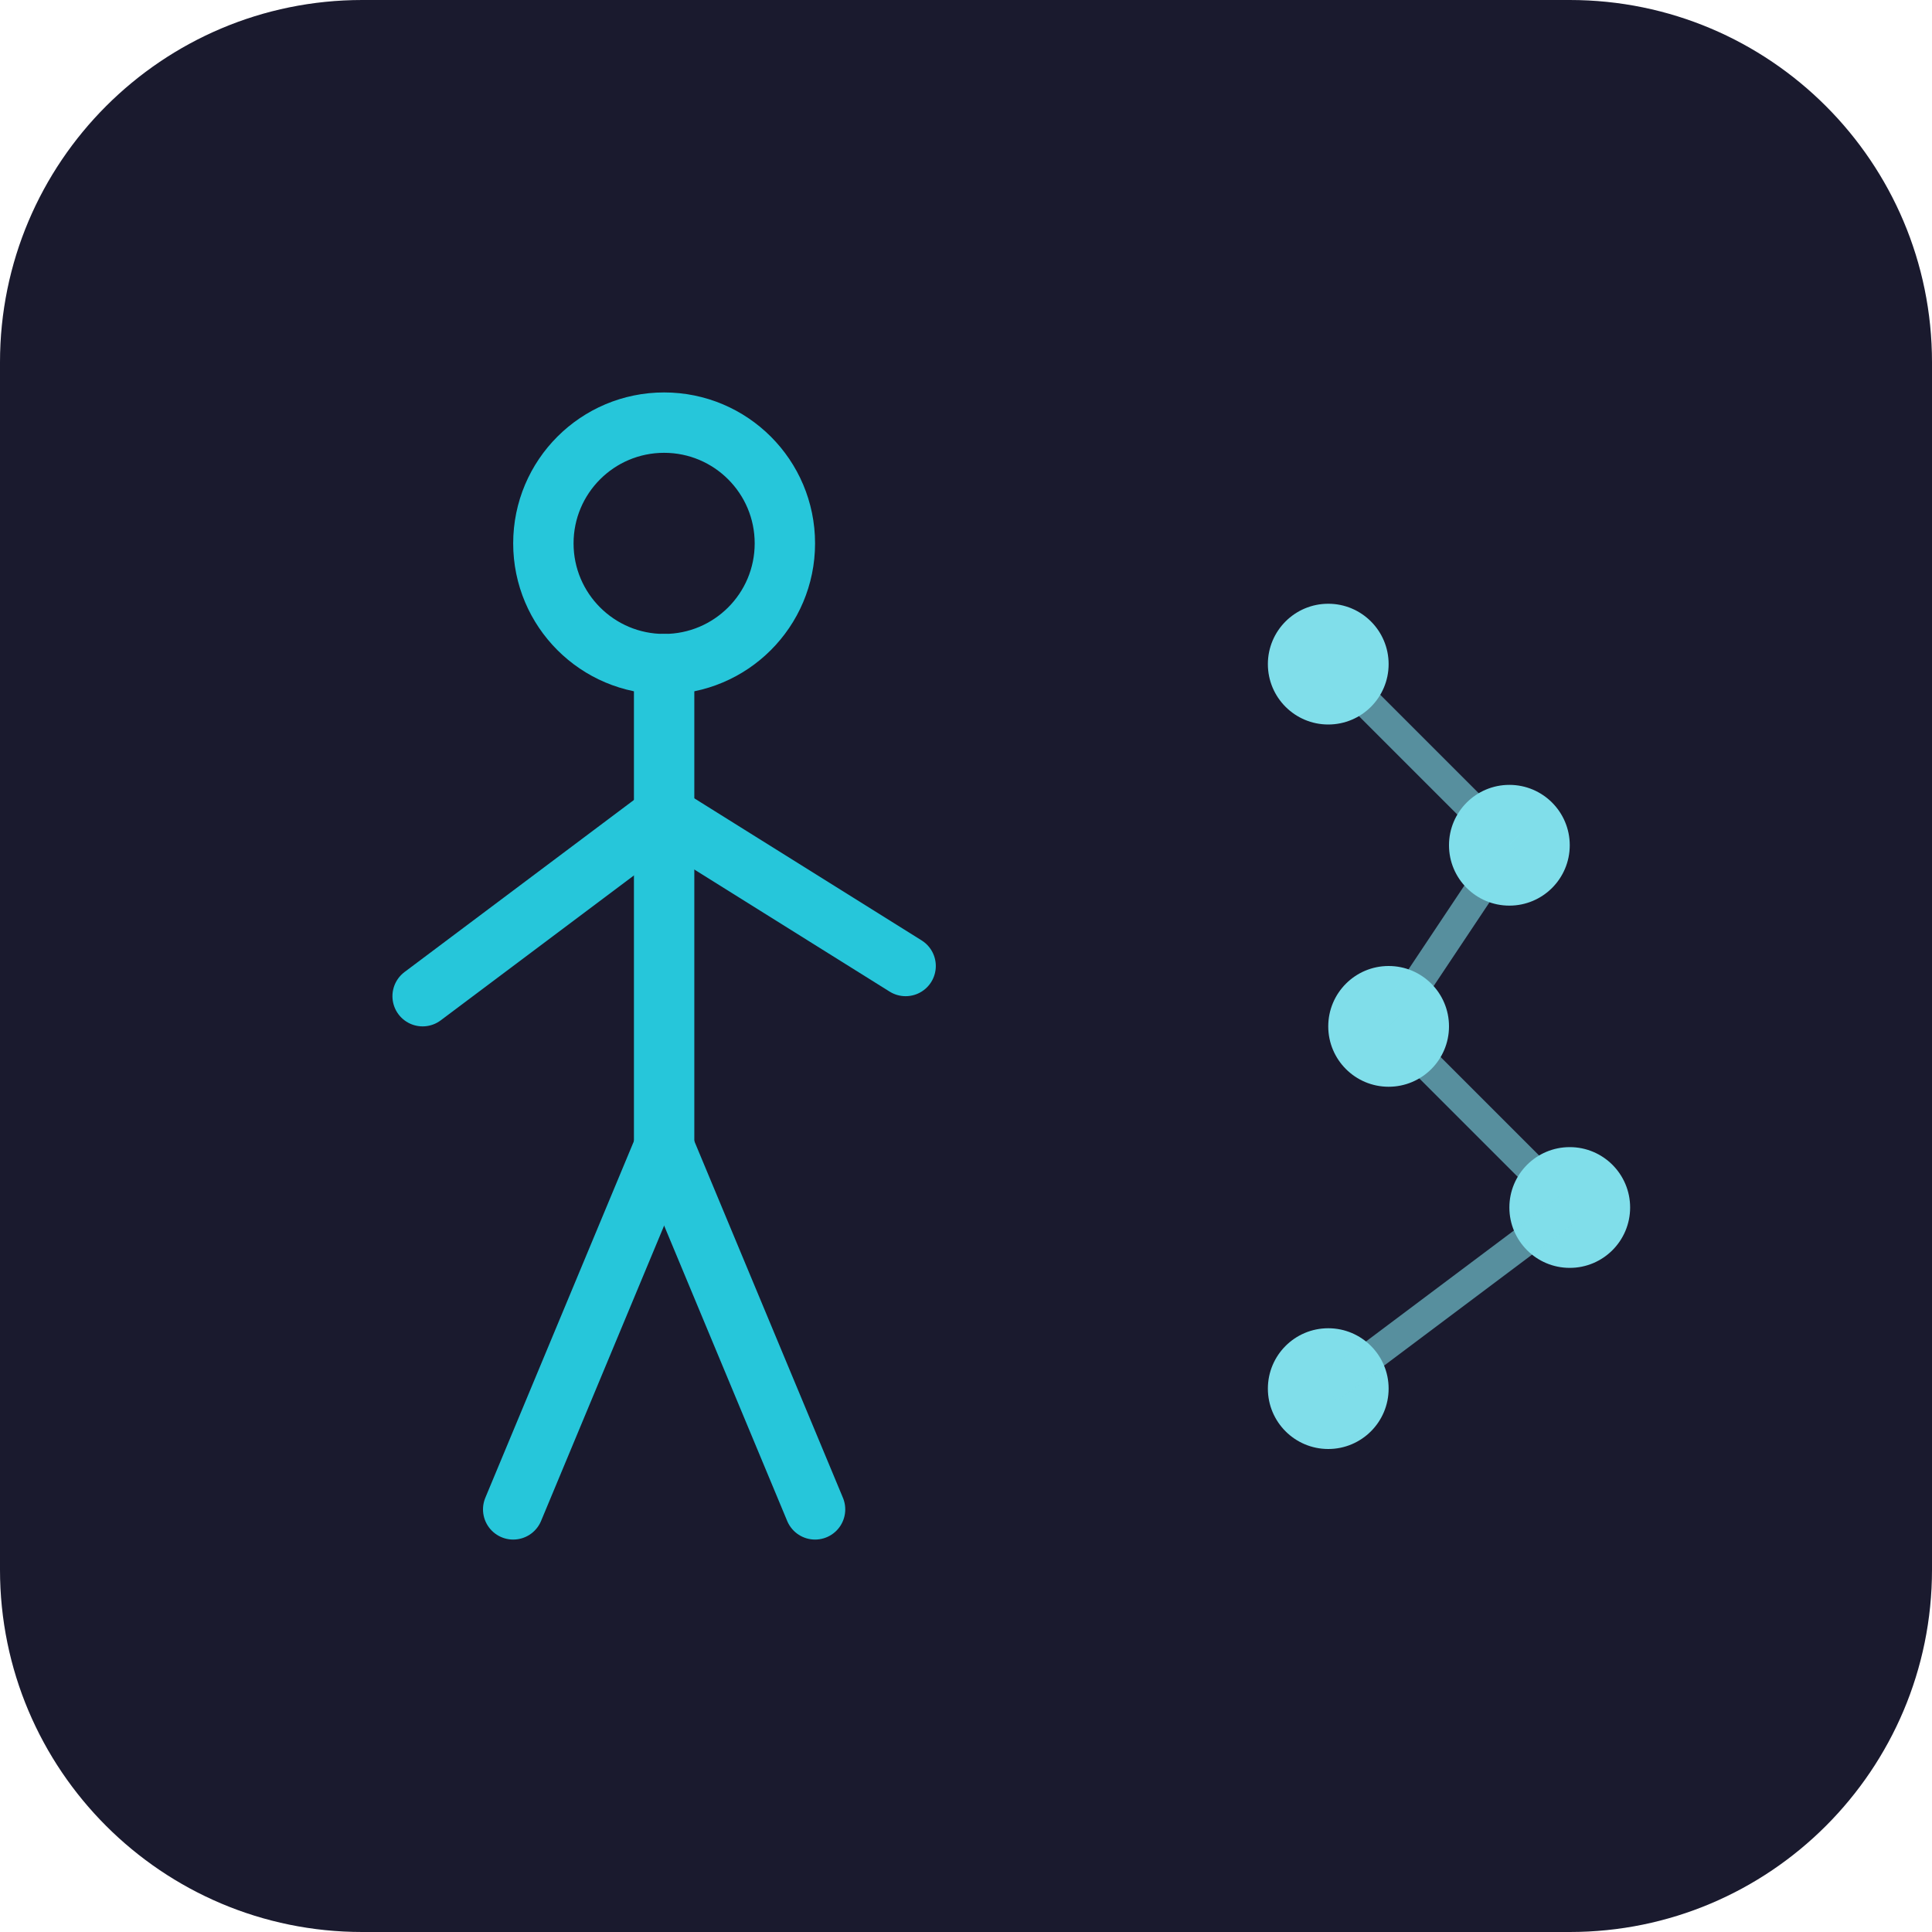
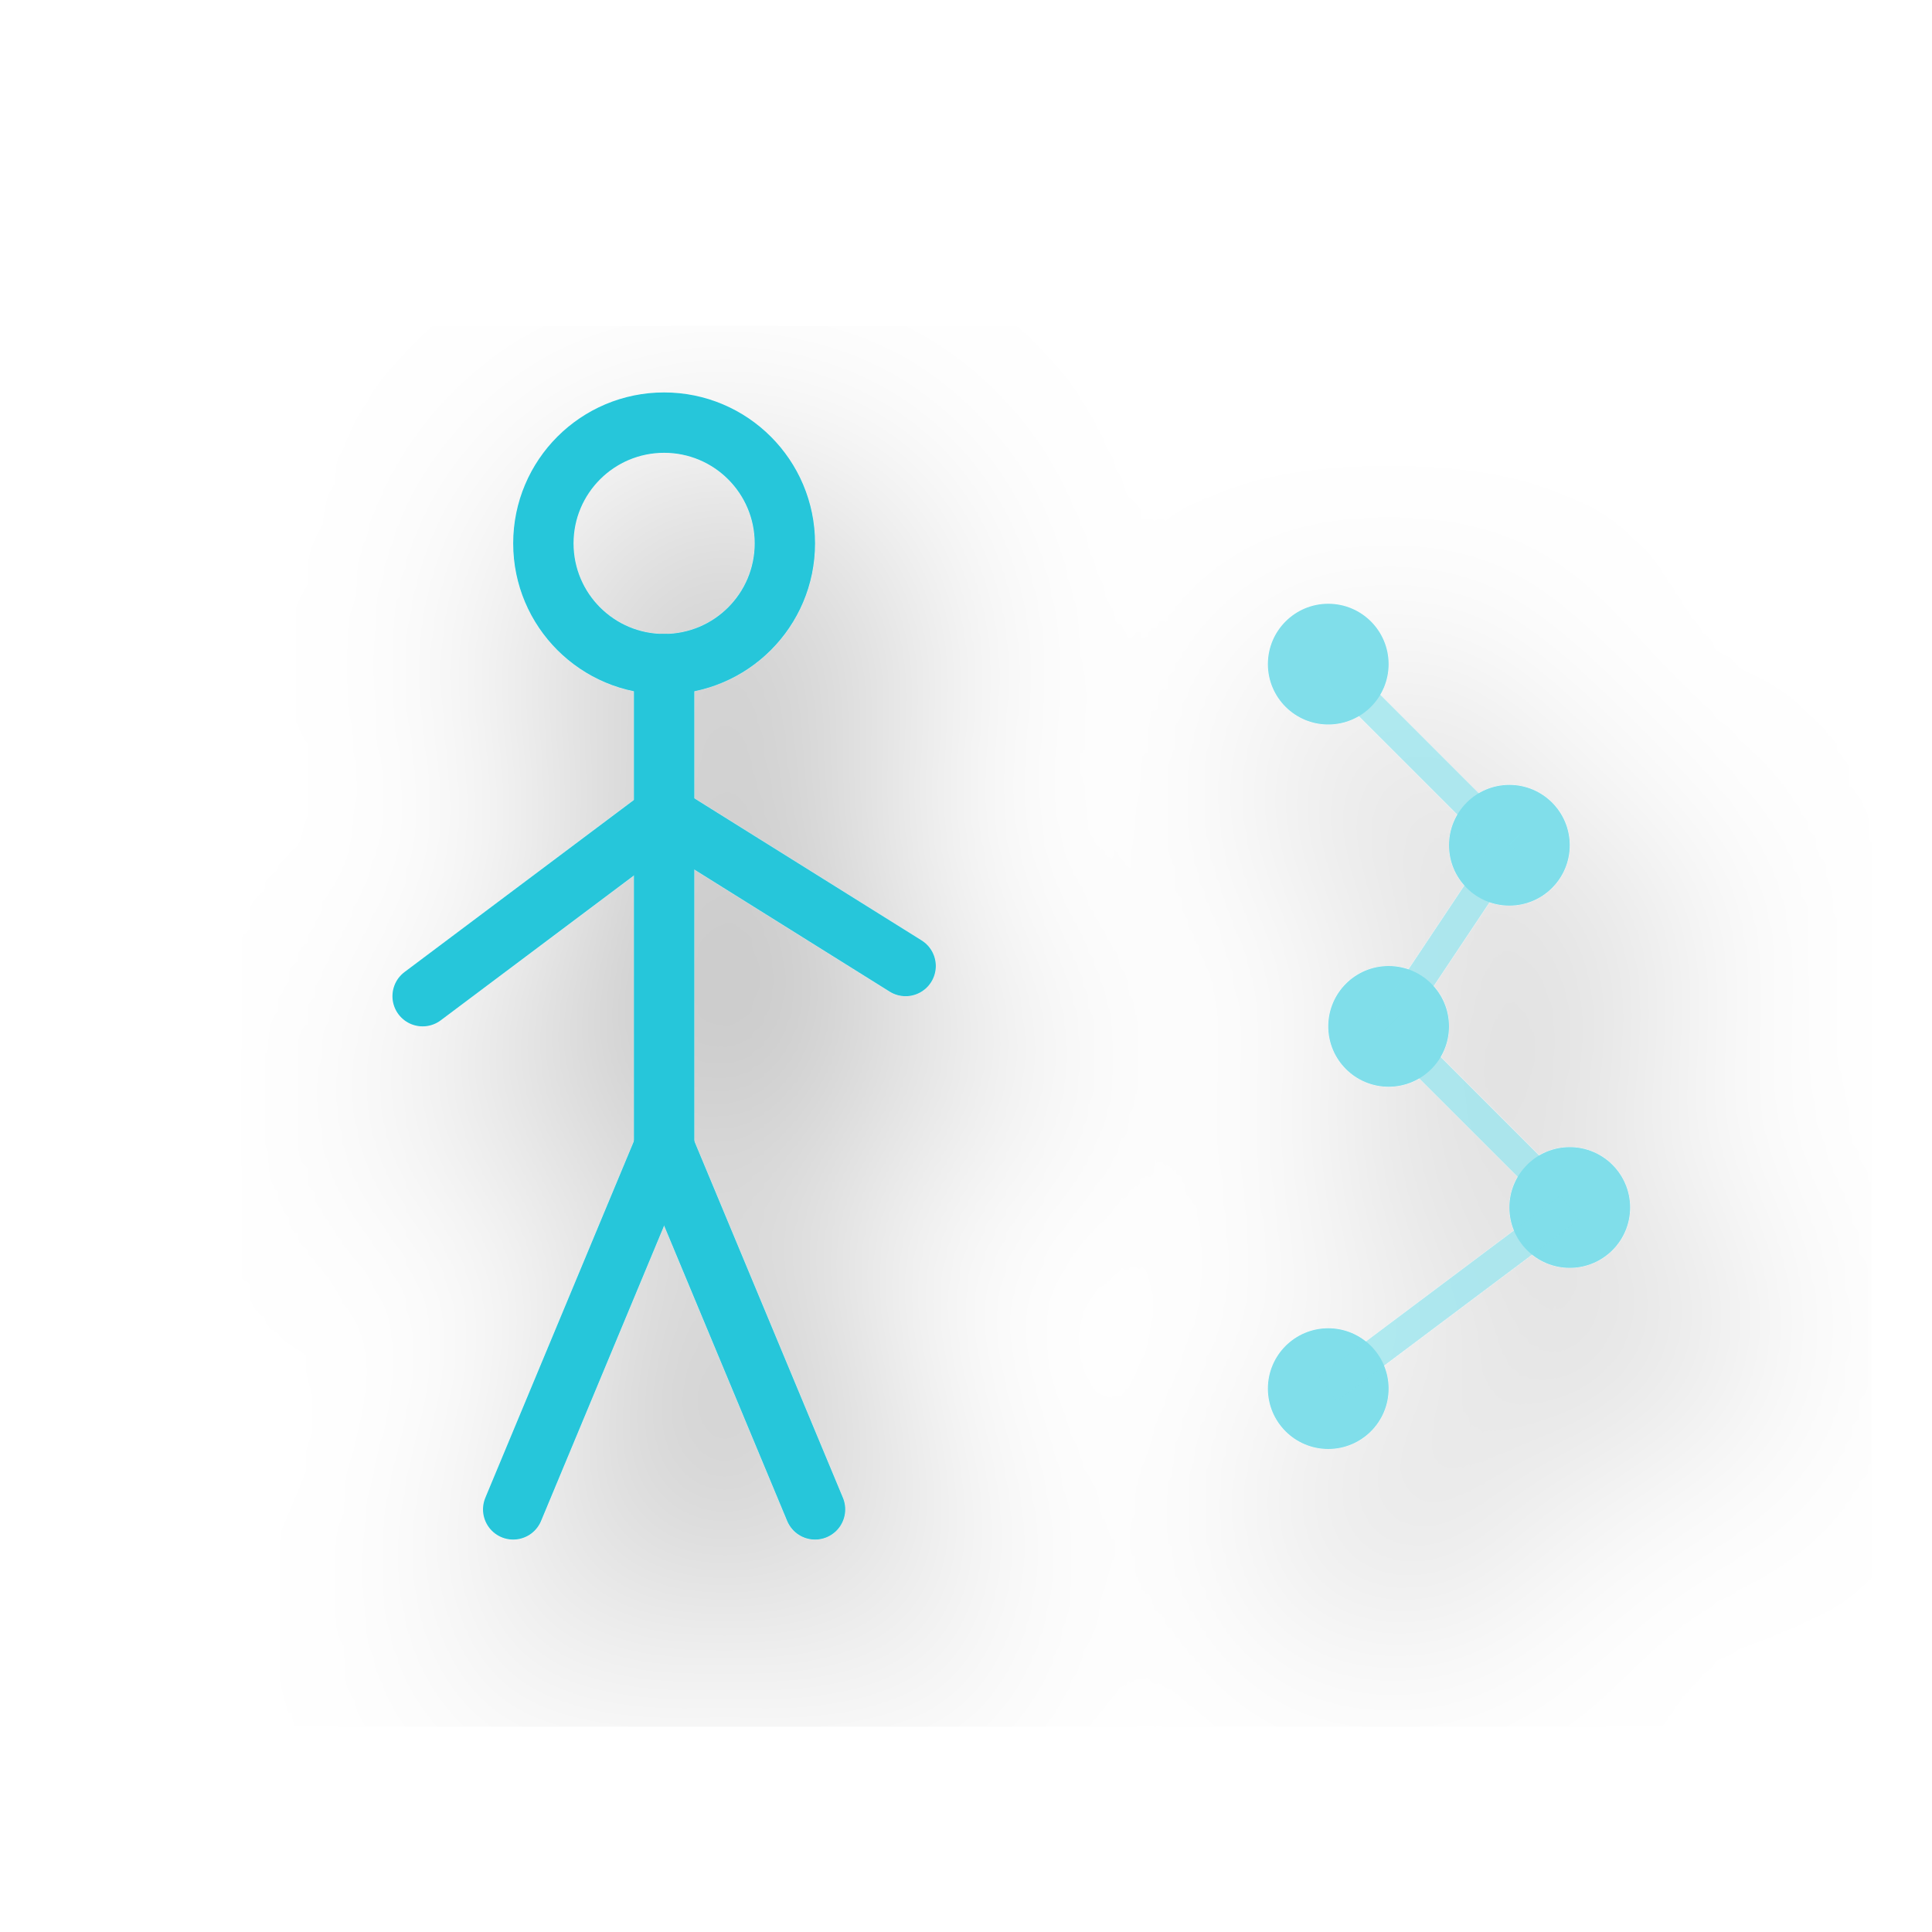
<svg xmlns="http://www.w3.org/2000/svg" viewBox="0 0 64 64" fill="none">
-   <rect width="64" height="64" rx="12" fill="#1a1a2e" />
-   <circle cx="22" cy="18" r="4" stroke="#26c6da" stroke-width="2" fill="none" />
-   <line x1="22" y1="22" x2="22" y2="38" stroke="#26c6da" stroke-width="2" stroke-linecap="round" />
-   <line x1="22" y1="27" x2="14" y2="33" stroke="#26c6da" stroke-width="2" stroke-linecap="round" />
-   <line x1="22" y1="27" x2="30" y2="32" stroke="#26c6da" stroke-width="2" stroke-linecap="round" />
-   <line x1="22" y1="38" x2="17" y2="50" stroke="#26c6da" stroke-width="2" stroke-linecap="round" />
-   <line x1="22" y1="38" x2="27" y2="50" stroke="#26c6da" stroke-width="2" stroke-linecap="round" />
-   <circle cx="44" cy="22" r="2" fill="#80deea" />
-   <circle cx="50" cy="28" r="2" fill="#80deea" />
-   <circle cx="46" cy="34" r="2" fill="#80deea" />
-   <circle cx="52" cy="40" r="2" fill="#80deea" />
-   <circle cx="44" cy="46" r="2" fill="#80deea" />
-   <line x1="44" y1="22" x2="50" y2="28" stroke="#80deea" stroke-width="1" opacity="0.6" />
-   <line x1="50" y1="28" x2="46" y2="34" stroke="#80deea" stroke-width="1" opacity="0.6" />
-   <line x1="46" y1="34" x2="52" y2="40" stroke="#80deea" stroke-width="1" opacity="0.6" />
-   <line x1="52" y1="40" x2="44" y2="46" stroke="#80deea" stroke-width="1" opacity="0.6" />
+   <defs>
+     <filter id="drop-shadow" x="-20%" y="-20%" width="140%" height="140%">
+       <feDropShadow dx="2" dy="4" stdDeviation="4" flood-color="#000000" flood-opacity="0.5" />
+     </filter>
+   </defs>
+   <g filter="url(#drop-shadow)">
+     <circle cx="22" cy="18" r="4" stroke="#26c6da" stroke-width="2" fill="none" />
+     <line x1="22" y1="22" x2="22" y2="38" stroke="#26c6da" stroke-width="2" stroke-linecap="round" />
+     <line x1="22" y1="27" x2="14" y2="33" stroke="#26c6da" stroke-width="2" stroke-linecap="round" />
+     <line x1="22" y1="27" x2="30" y2="32" stroke="#26c6da" stroke-width="2" stroke-linecap="round" />
+     <line x1="22" y1="38" x2="17" y2="50" stroke="#26c6da" stroke-width="2" stroke-linecap="round" />
+     <line x1="22" y1="38" x2="27" y2="50" stroke="#26c6da" stroke-width="2" stroke-linecap="round" />
+     <circle cx="44" cy="22" r="2" fill="#80deea" />
+     <circle cx="50" cy="28" r="2" fill="#80deea" />
+     <circle cx="46" cy="34" r="2" fill="#80deea" />
+     <circle cx="52" cy="40" r="2" fill="#80deea" />
+     <circle cx="44" cy="46" r="2" fill="#80deea" />
+     <line x1="44" y1="22" x2="50" y2="28" stroke="#80deea" stroke-width="1" opacity="0.6" />
+     <line x1="50" y1="28" x2="46" y2="34" stroke="#80deea" stroke-width="1" opacity="0.6" />
+     <line x1="46" y1="34" x2="52" y2="40" stroke="#80deea" stroke-width="1" opacity="0.6" />
+     <line x1="52" y1="40" x2="44" y2="46" stroke="#80deea" stroke-width="1" opacity="0.6" />
+   </g>
</svg>
